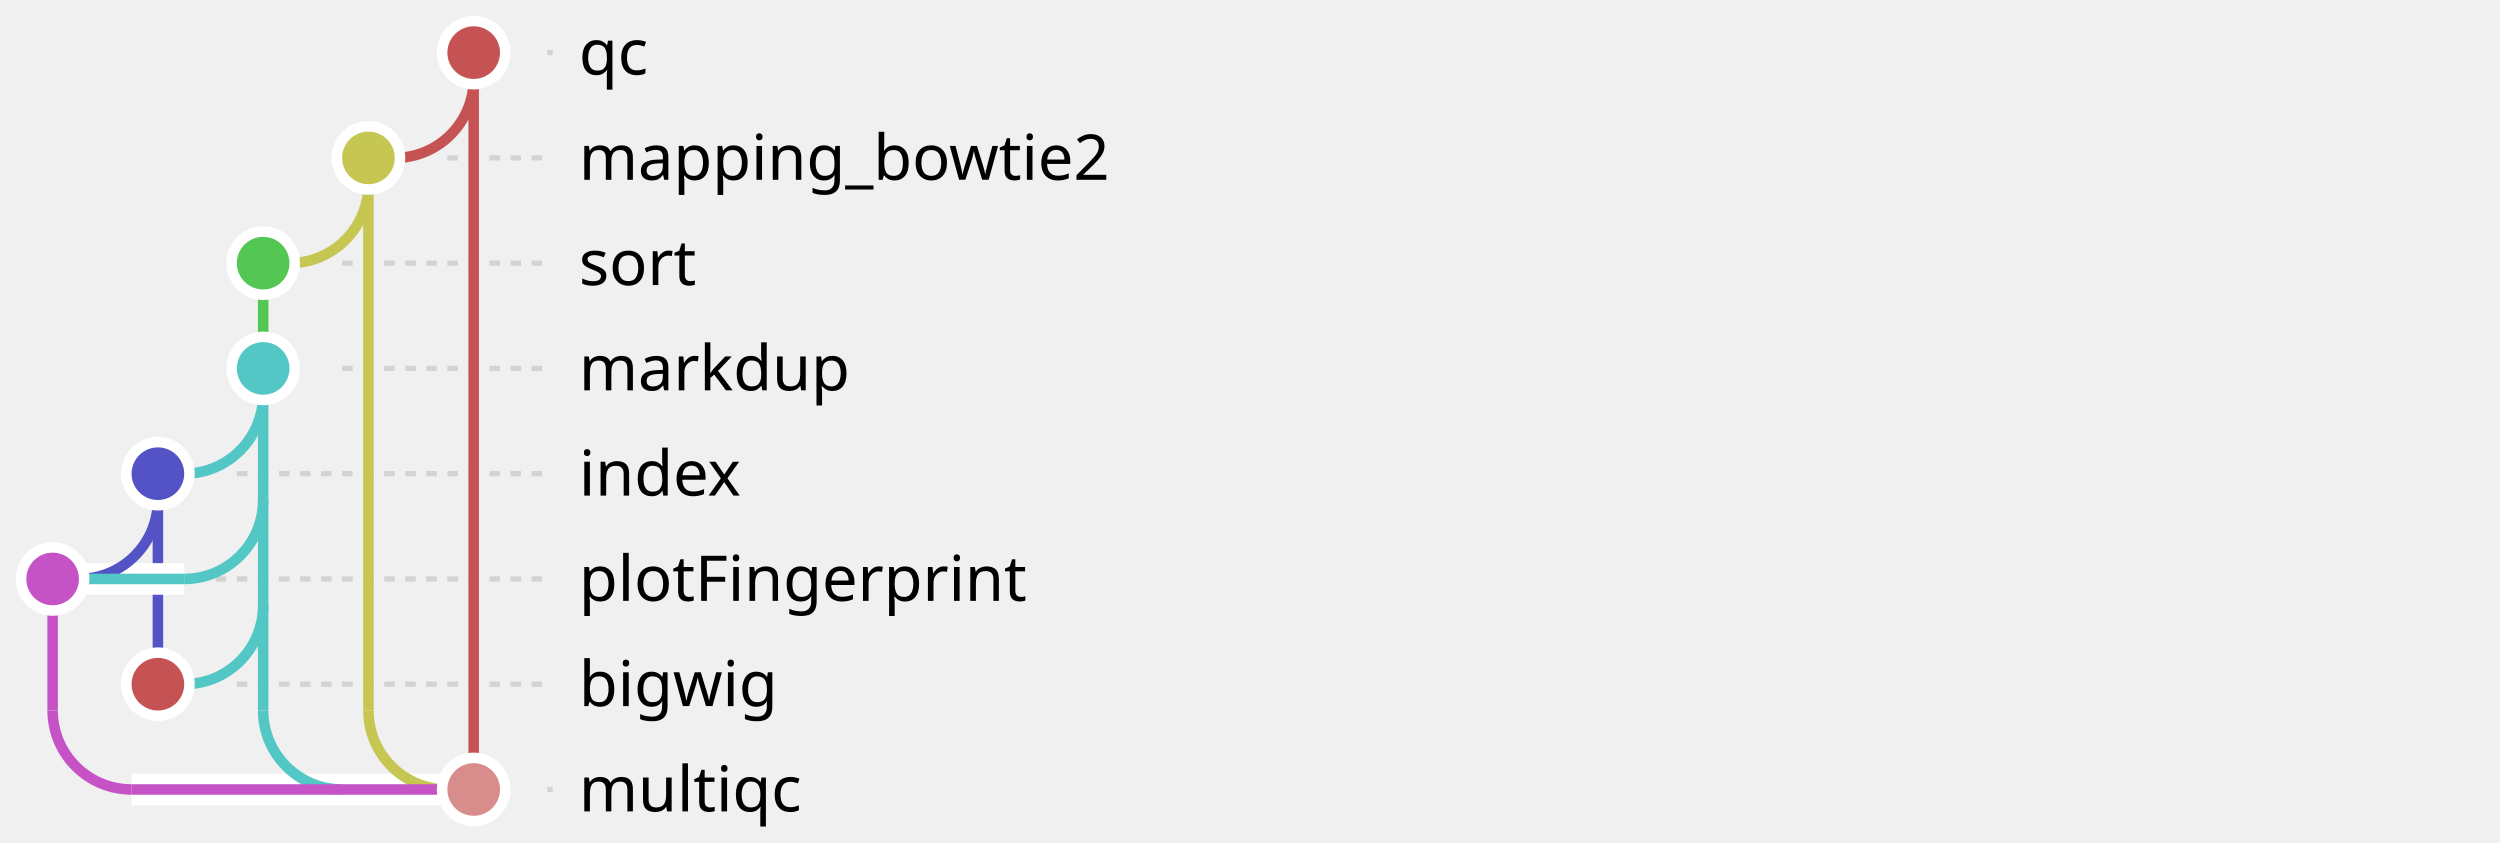
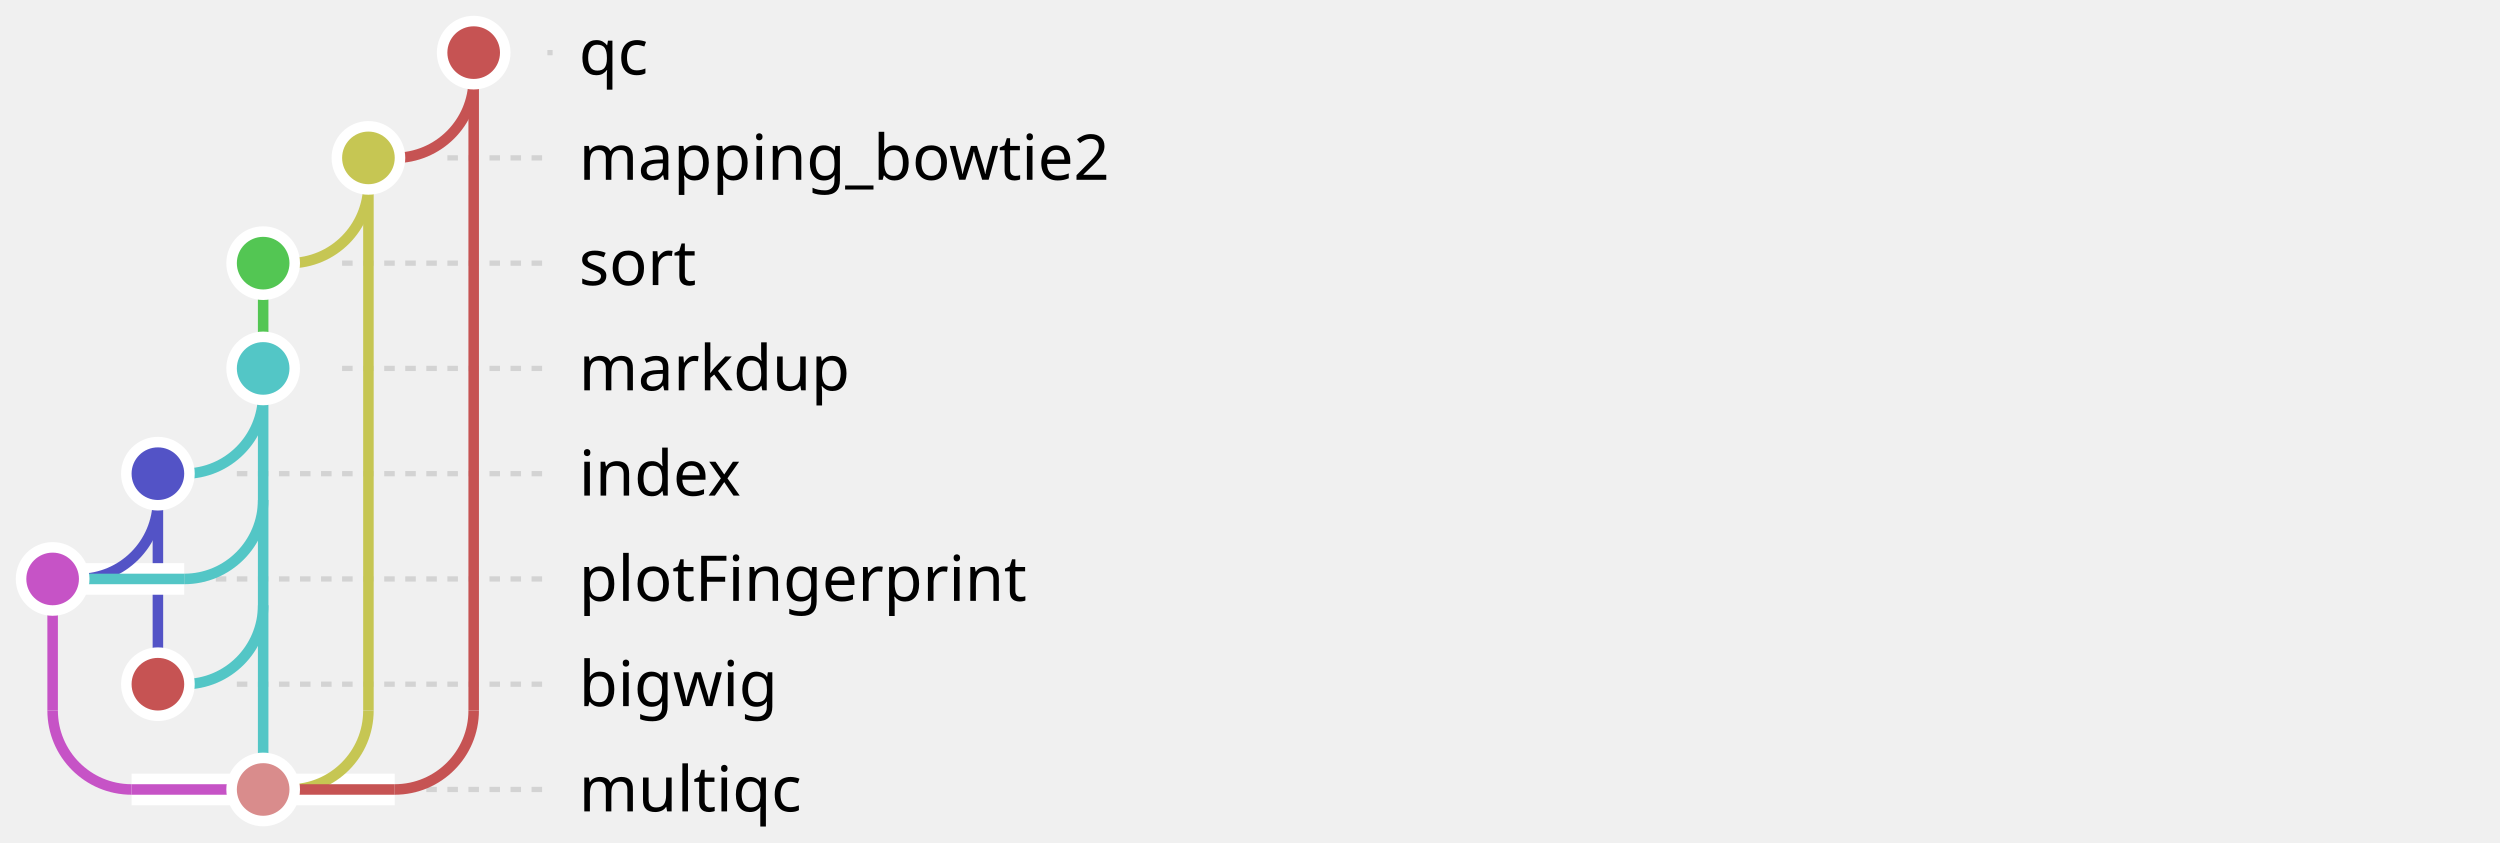
<svg xmlns="http://www.w3.org/2000/svg" baseProfile="full" height="100%" version="1.1" viewBox="25.0,5.0,475.0,160.0" width="100%">
  <defs />
  <g>
    <line stroke="lightgrey" stroke-dasharray="2" x1="130.0" x2="129.0" y1="15.0" y2="15.0" />
    <line stroke="lightgrey" stroke-dasharray="2" x1="110.0" x2="129.0" y1="35.0" y2="35.0" />
    <line stroke="lightgrey" stroke-dasharray="2" x1="90.0" x2="129.0" y1="55.0" y2="55.0" />
    <line stroke="lightgrey" stroke-dasharray="2" x1="90.0" x2="129.0" y1="75.0" y2="75.0" />
    <line stroke="lightgrey" stroke-dasharray="2" x1="70.0" x2="129.0" y1="95.0" y2="95.0" />
    <line stroke="lightgrey" stroke-dasharray="2" x1="50.0" x2="129.0" y1="115.0" y2="115.0" />
    <line stroke="lightgrey" stroke-dasharray="2" x1="70.0" x2="129.0" y1="135.0" y2="135.0" />
-     <line stroke="lightgrey" stroke-dasharray="2" x1="130.0" x2="129.0" y1="155.0" y2="155.0" />
+     <line stroke="lightgrey" stroke-dasharray="2" x1="90.0" x2="129.0" y1="155.0" y2="155.0" />
  </g>
  <g>
    <line stroke="#53c653" stroke-width="2.0" x1="75.0" x2="75.0" y1="55.0" y2="75.0" />
    <line stroke="#5353c6" stroke-width="2.0" x1="55.0" x2="55.0" y1="95.0" y2="135.0" />
    <line stroke="#c653c6" stroke-width="2.0" x1="35.0" x2="35.0" y1="115.0" y2="140.0" />
-     <line stroke="#53c6c6" stroke-width="2.0" x1="75.0" x2="75.0" y1="75.0" y2="140.0" />
+     <line stroke="#53c6c6" stroke-width="2.0" x1="75.0" x2="75.0" y1="75.0" y2="155.0" />
    <line stroke="#c6c653" stroke-width="2.0" x1="95.0" x2="95.0" y1="35.0" y2="140.0" />
-     <line stroke="#c65353" stroke-width="2.0" x1="115.0" x2="115.0" y1="15.0" y2="155.0" />
+     <line stroke="#c65353" stroke-width="2.0" x1="115.0" x2="115.0" y1="15.0" y2="140.0" />
  </g>
  <g>
    <line stroke="white" stroke-width="6.0" x1="95.0" x2="100.0" y1="35.0" y2="35.0" />
    <line stroke="white" stroke-width="6.0" x1="75.0" x2="80.0" y1="55.0" y2="55.0" />
    <line stroke="white" stroke-width="6.0" x1="55.0" x2="60.0" y1="95.0" y2="95.0" />
    <line stroke="white" stroke-width="6.0" x1="35.0" x2="60.0" y1="115.0" y2="115.0" />
    <line stroke="white" stroke-width="6.0" x1="55.0" x2="60.0" y1="135.0" y2="135.0" />
-     <line stroke="white" stroke-width="6.0" x1="50.0" x2="115.0" y1="155.0" y2="155.0" />
+     <line stroke="white" stroke-width="6.0" x1="50.0" x2="75.0" y1="155.0" y2="155.0" />
+     <line stroke="white" stroke-width="6.0" x1="75.0" x2="100.0" y1="155.0" y2="155.0" />
  </g>
  <g>
    <path d="M 115.0,20.0 a15.0,15.0 0 0,1 -15.0,15.0" fill="none" stroke="#c65353" stroke-width="2.0" />
    <line stroke="#c65353" stroke-width="2.0" x1="95.0" x2="100.0" y1="35.0" y2="35.0" />
    <path d="M 95.0,40.0 a15.0,15.0 0 0,1 -15.0,15.0" fill="none" stroke="#c6c653" stroke-width="2.0" />
    <line stroke="#c6c653" stroke-width="2.0" x1="75.0" x2="80.0" y1="55.0" y2="55.0" />
    <path d="M 75.0,80.0 a15.0,15.0 0 0,1 -15.0,15.0" fill="none" stroke="#53c6c6" stroke-width="2.0" />
    <line stroke="#53c6c6" stroke-width="2.0" x1="55.0" x2="60.0" y1="95.0" y2="95.0" />
    <path d="M 55.0,100.0 a15.0,15.0 0 0,1 -15.0,15.0" fill="none" stroke="#5353c6" stroke-width="2.0" />
    <path d="M 75.0,100.0 a15.0,15.0 0 0,1 -15.0,15.0" fill="none" stroke="#53c6c6" stroke-width="2.0" />
    <line stroke="#53c6c6" stroke-width="2.0" x1="35.0" x2="60.0" y1="115.0" y2="115.0" />
    <path d="M 75.0,120.0 a15.0,15.0 0 0,1 -15.0,15.0" fill="none" stroke="#53c6c6" stroke-width="2.0" />
    <line stroke="#53c6c6" stroke-width="2.0" x1="55.0" x2="60.0" y1="135.0" y2="135.0" />
    <path d="M 35.0,140.0 a15.0,15.0 0 0,0 15.0,15.0" fill="none" stroke="#c653c6" stroke-width="2.0" />
-     <path d="M 75.0,140.0 a15.0,15.0 0 0,0 15.0,15.0" fill="none" stroke="#53c6c6" stroke-width="2.0" />
-     <path d="M 95.0,140.0 a15.0,15.0 0 0,0 15.0,15.0" fill="none" stroke="#c6c653" stroke-width="2.0" />
-     <line stroke="#c653c6" stroke-width="2.0" x1="50.0" x2="115.0" y1="155.0" y2="155.0" />
+     <line stroke="#c653c6" stroke-width="2.0" x1="50.0" x2="75.0" y1="155.0" y2="155.0" />
+     <path d="M 95.0,140.0 a15.0,15.0 0 0,1 -15.0,15.0" fill="none" stroke="#c6c653" stroke-width="2.0" />
+     <path d="M 115.0,140.0 a15.0,15.0 0 0,1 -15.0,15.0" fill="none" stroke="#c65353" stroke-width="2.0" />
+     <line stroke="#c65353" stroke-width="2.0" x1="75.0" x2="100.0" y1="155.0" y2="155.0" />
  </g>
  <g>
    <circle cx="115.0" cy="15.0" fill="#c65353" id="Nqc" r="6.0" stroke="white" stroke-width="2.0" />
    <text dominant-baseline="middle" font-family="sans-serif" font-size="inherit" x="135.0" y="15.0">qc</text>
    <circle cx="95.0" cy="35.0" fill="#c6c653" id="Nmapping_bowtie2" r="6.0" stroke="white" stroke-width="2.0" />
    <text dominant-baseline="middle" font-family="sans-serif" font-size="inherit" x="135.0" y="35.0">mapping_bowtie2</text>
    <circle cx="75.0" cy="55.0" fill="#53c653" id="Nsort" r="6.0" stroke="white" stroke-width="2.0" />
    <text dominant-baseline="middle" font-family="sans-serif" font-size="inherit" x="135.0" y="55.0">sort</text>
    <circle cx="75.0" cy="75.0" fill="#53c6c6" id="Nmarkdup" r="6.0" stroke="white" stroke-width="2.0" />
    <text dominant-baseline="middle" font-family="sans-serif" font-size="inherit" x="135.0" y="75.0">markdup</text>
    <circle cx="55.0" cy="95.0" fill="#5353c6" id="Nindex" r="6.0" stroke="white" stroke-width="2.0" />
    <text dominant-baseline="middle" font-family="sans-serif" font-size="inherit" x="135.0" y="95.0">index</text>
    <circle cx="35.0" cy="115.0" fill="#c653c6" id="NplotFingerprint" r="6.0" stroke="white" stroke-width="2.0" />
    <text dominant-baseline="middle" font-family="sans-serif" font-size="inherit" x="135.0" y="115.0">plotFingerprint</text>
    <circle cx="55.0" cy="135.0" fill="#c65353" id="Nbigwig" r="6.0" stroke="white" stroke-width="2.0" />
    <text dominant-baseline="middle" font-family="sans-serif" font-size="inherit" x="135.0" y="135.0">bigwig</text>
-     <circle cx="115.0" cy="155.0" fill="#d98c8c" id="Nmultiqc" r="6.0" stroke="white" stroke-width="2.0" />
+     <circle cx="75.0" cy="155.0" fill="#d98c8c" id="Nmultiqc" r="6.0" stroke="white" stroke-width="2.0" />
    <text dominant-baseline="middle" font-family="sans-serif" font-size="inherit" x="135.0" y="155.0">multiqc</text>
  </g>
</svg>
